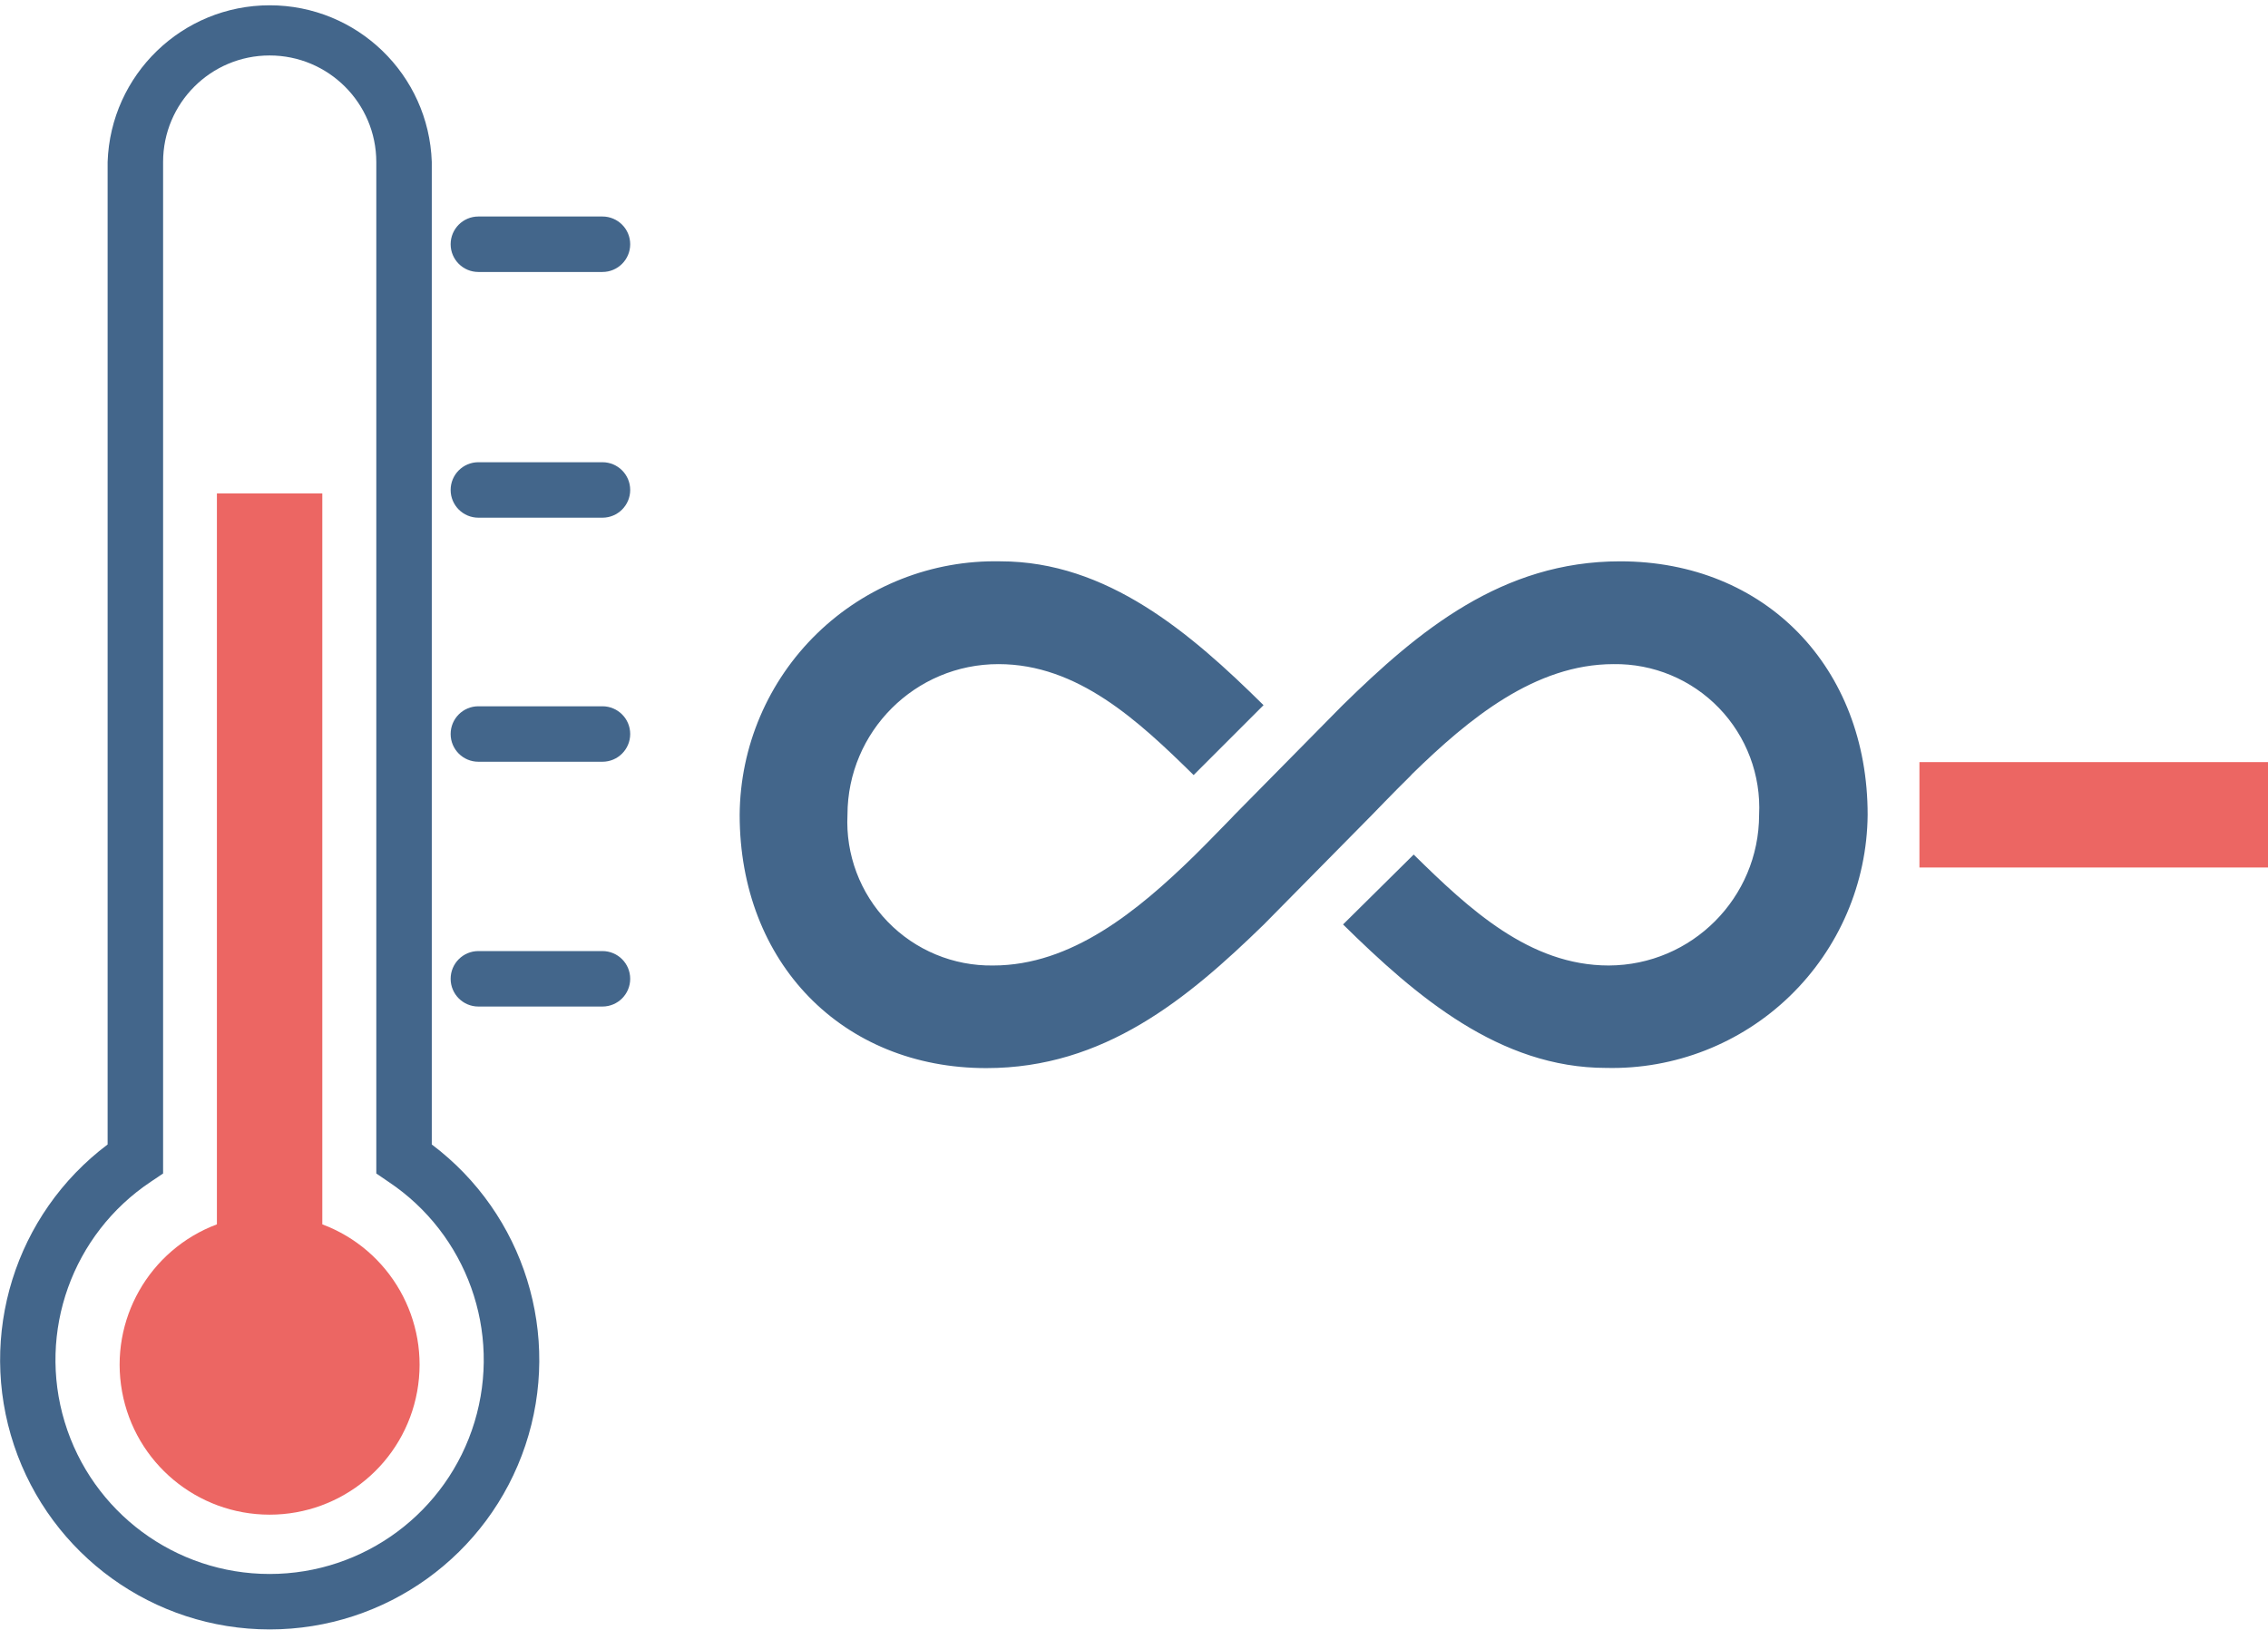
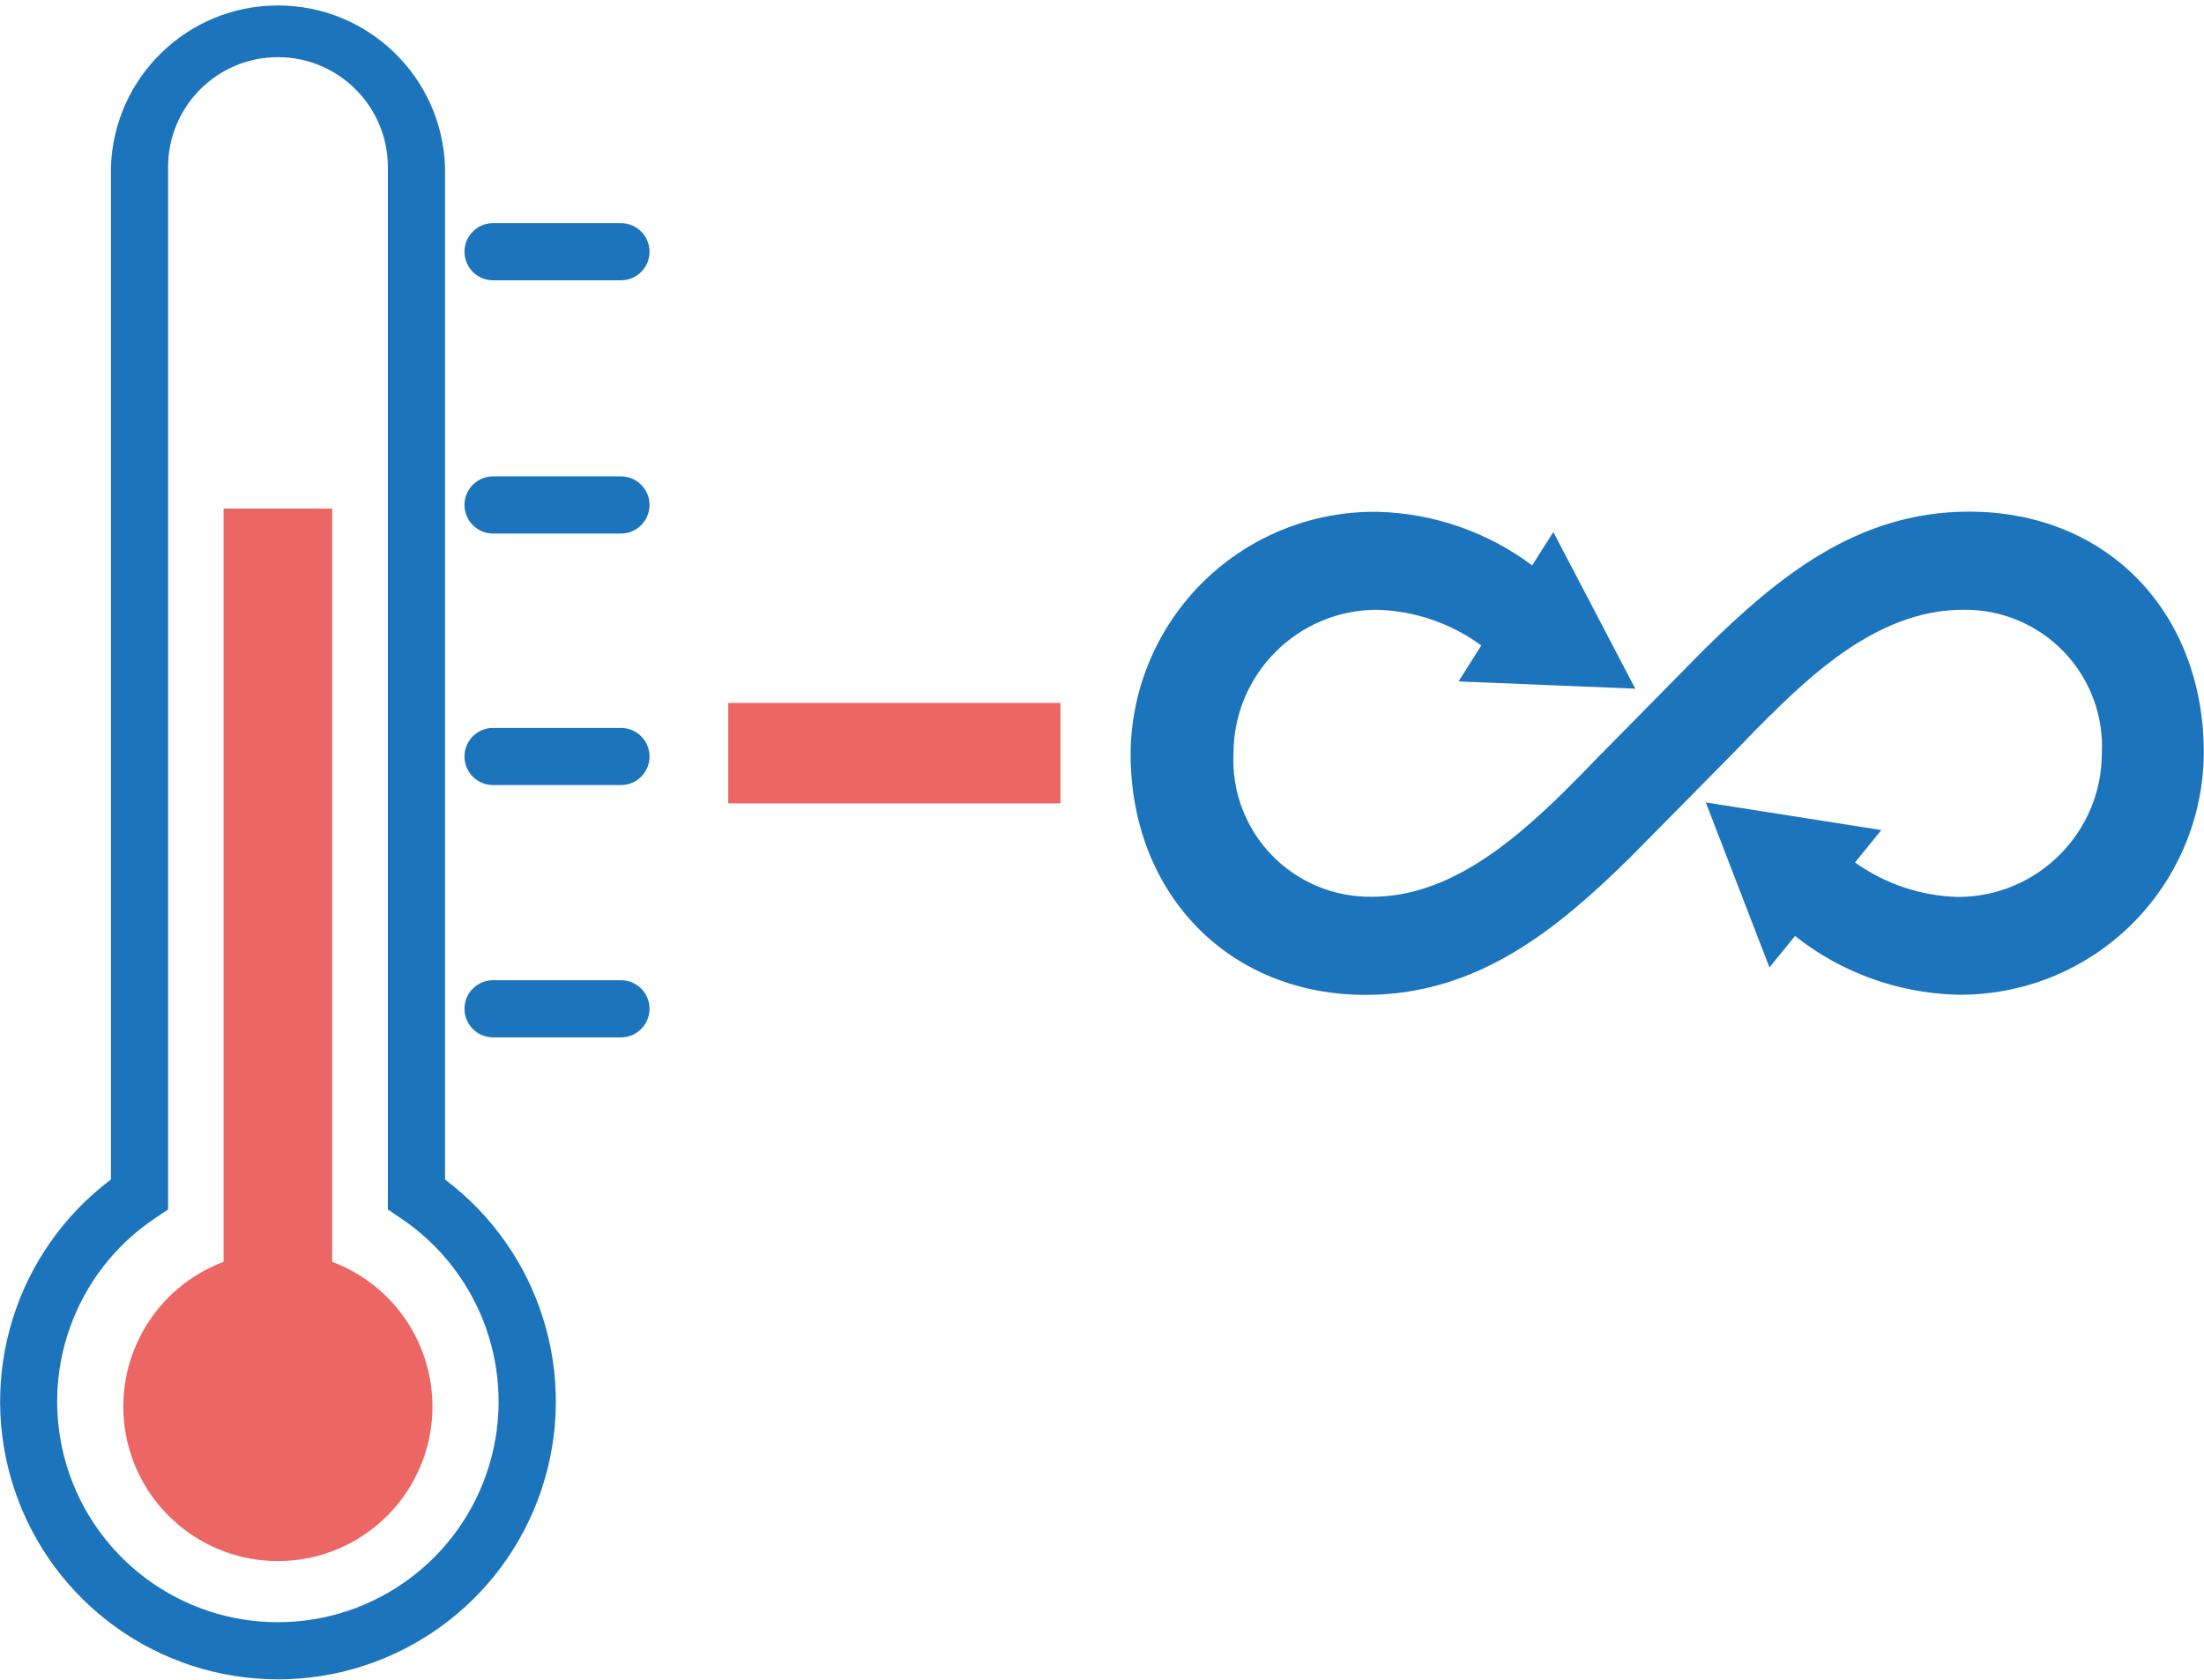
- <svg xmlns="http://www.w3.org/2000/svg" viewBox="0 0 122.65 88.13">
+ <svg xmlns="http://www.w3.org/2000/svg" viewBox="0 0 115.64 88.13">
  <defs>
-     <style>.cls-1{fill:#43668b;}.cls-2{fill:#ec6663;}</style>
+     <style>.cls-1{fill:#1c75bc;}.cls-2{fill:#ec6663;}</style>
  </defs>
  <g id="Layer_2" data-name="Layer 2">
    <g id="Layer_1-2" data-name="Layer 1">
-       <path class="cls-1" d="M87.61,30.36c-6.38,0-10.89,3.75-15,7.78l-.09.09-5.76,5.84-.16.17c-.62.63-1.24,1.28-1.9,1.93l-.11.11c-3.07,3-6.65,5.94-10.88,5.94a7.77,7.77,0,0,1-7.88-8.15A8.16,8.16,0,0,1,54,35.92c4.28,0,7.56,3.06,10.55,6l3.78-3.78c-3.94-3.9-8.46-7.78-14.23-7.78A13.81,13.81,0,0,0,40,44.07c0,8,5.55,13.7,13.34,13.7,6.37,0,10.87-3.74,15-7.76l5.86-5.94.67-.69c.45-.46.91-.93,1.39-1.4l.11-.12c3.07-3,6.65-5.94,10.89-5.94a7.77,7.77,0,0,1,7.87,8.15A8.16,8.16,0,0,1,87,52.22c-4.29,0-7.56-3.06-10.55-6L72.63,50c3.94,3.88,8.46,7.76,14.23,7.76A13.82,13.82,0,0,0,101,44.07C101,36.1,95.48,30.36,87.61,30.36Z" />
-       <line class="cls-2" x1="103.8" y1="44.07" x2="122.65" y2="44.07" />
-       <rect class="cls-2" x="103.8" y="41.22" width="18.85" height="5.7" />
+       <path class="cls-1" d="M103.31,26.85c-5.9,0-10.06,3.47-13.85,7.19l-.09.09-5.32,5.4-.16.16c-.56.58-1.14,1.18-1.75,1.78l-.1.1C79.2,44.36,75.89,47.06,72,47.06a7.17,7.17,0,0,1-7.28-7.53A7.54,7.54,0,0,1,72.23,32a9.7,9.7,0,0,1,5.49,1.87l-1.19,1.89,9.27.38-4.3-8.22-1.11,1.75a14.14,14.14,0,0,0-8.07-2.81,12.78,12.78,0,0,0-13,12.68c0,7.36,5.14,12.67,12.33,12.67,5.89,0,10.06-3.46,13.85-7.18l5.42-5.49.62-.64c.41-.43.84-.86,1.28-1.3l.11-.1C95.74,34.69,99.05,32,103,32a7.18,7.18,0,0,1,7.28,7.54,7.55,7.55,0,0,1-7.54,7.53,9.74,9.74,0,0,1-5.41-1.81l1.38-1.7L89.5,42.11l3.34,8.66,1.34-1.65a14.33,14.33,0,0,0,8.45,3.08,12.77,12.77,0,0,0,13-12.67C115.64,32.16,110.59,26.85,103.31,26.85Z" />
+       <line class="cls-2" x1="38.21" y1="39.53" x2="55.64" y2="39.53" />
+       <rect class="cls-2" x="38.21" y="36.89" width="17.43" height="5.27" />
      <path class="cls-1" d="M14.58,88.13A14.58,14.58,0,0,1,5.82,61.9V8.76a8.77,8.77,0,0,1,17.53,0V61.9a14.58,14.58,0,0,1-8.77,26.23ZM14.58,3A5.76,5.76,0,0,0,8.82,8.76V63.47l-.67.45a11.58,11.58,0,1,0,12.86,0l-.66-.45V8.76A5.77,5.77,0,0,0,14.58,3Z" />
      <path class="cls-2" d="M17.43,66.22V26.69h-5.7V66.22a8.11,8.11,0,1,0,5.7,0Z" />
      <line class="cls-1" x1="25.87" y1="13.21" x2="32.58" y2="13.21" />
      <path class="cls-1" d="M32.58,14.71H25.87a1.5,1.5,0,1,1,0-3h6.71a1.5,1.5,0,0,1,0,3Z" />
      <line class="cls-1" x1="25.87" y1="26.45" x2="32.58" y2="26.45" />
      <path class="cls-1" d="M32.58,28H25.87a1.5,1.5,0,0,1,0-3h6.71a1.5,1.5,0,0,1,0,3Z" />
      <line class="cls-1" x1="25.87" y1="39.7" x2="32.58" y2="39.7" />
      <path class="cls-1" d="M32.58,41.2H25.87a1.5,1.5,0,0,1,0-3h6.71a1.5,1.5,0,0,1,0,3Z" />
      <line class="cls-1" x1="25.87" y1="52.94" x2="32.58" y2="52.94" />
      <path class="cls-1" d="M32.58,54.44H25.87a1.5,1.5,0,0,1,0-3h6.71a1.5,1.5,0,0,1,0,3Z" />
    </g>
  </g>
</svg>
